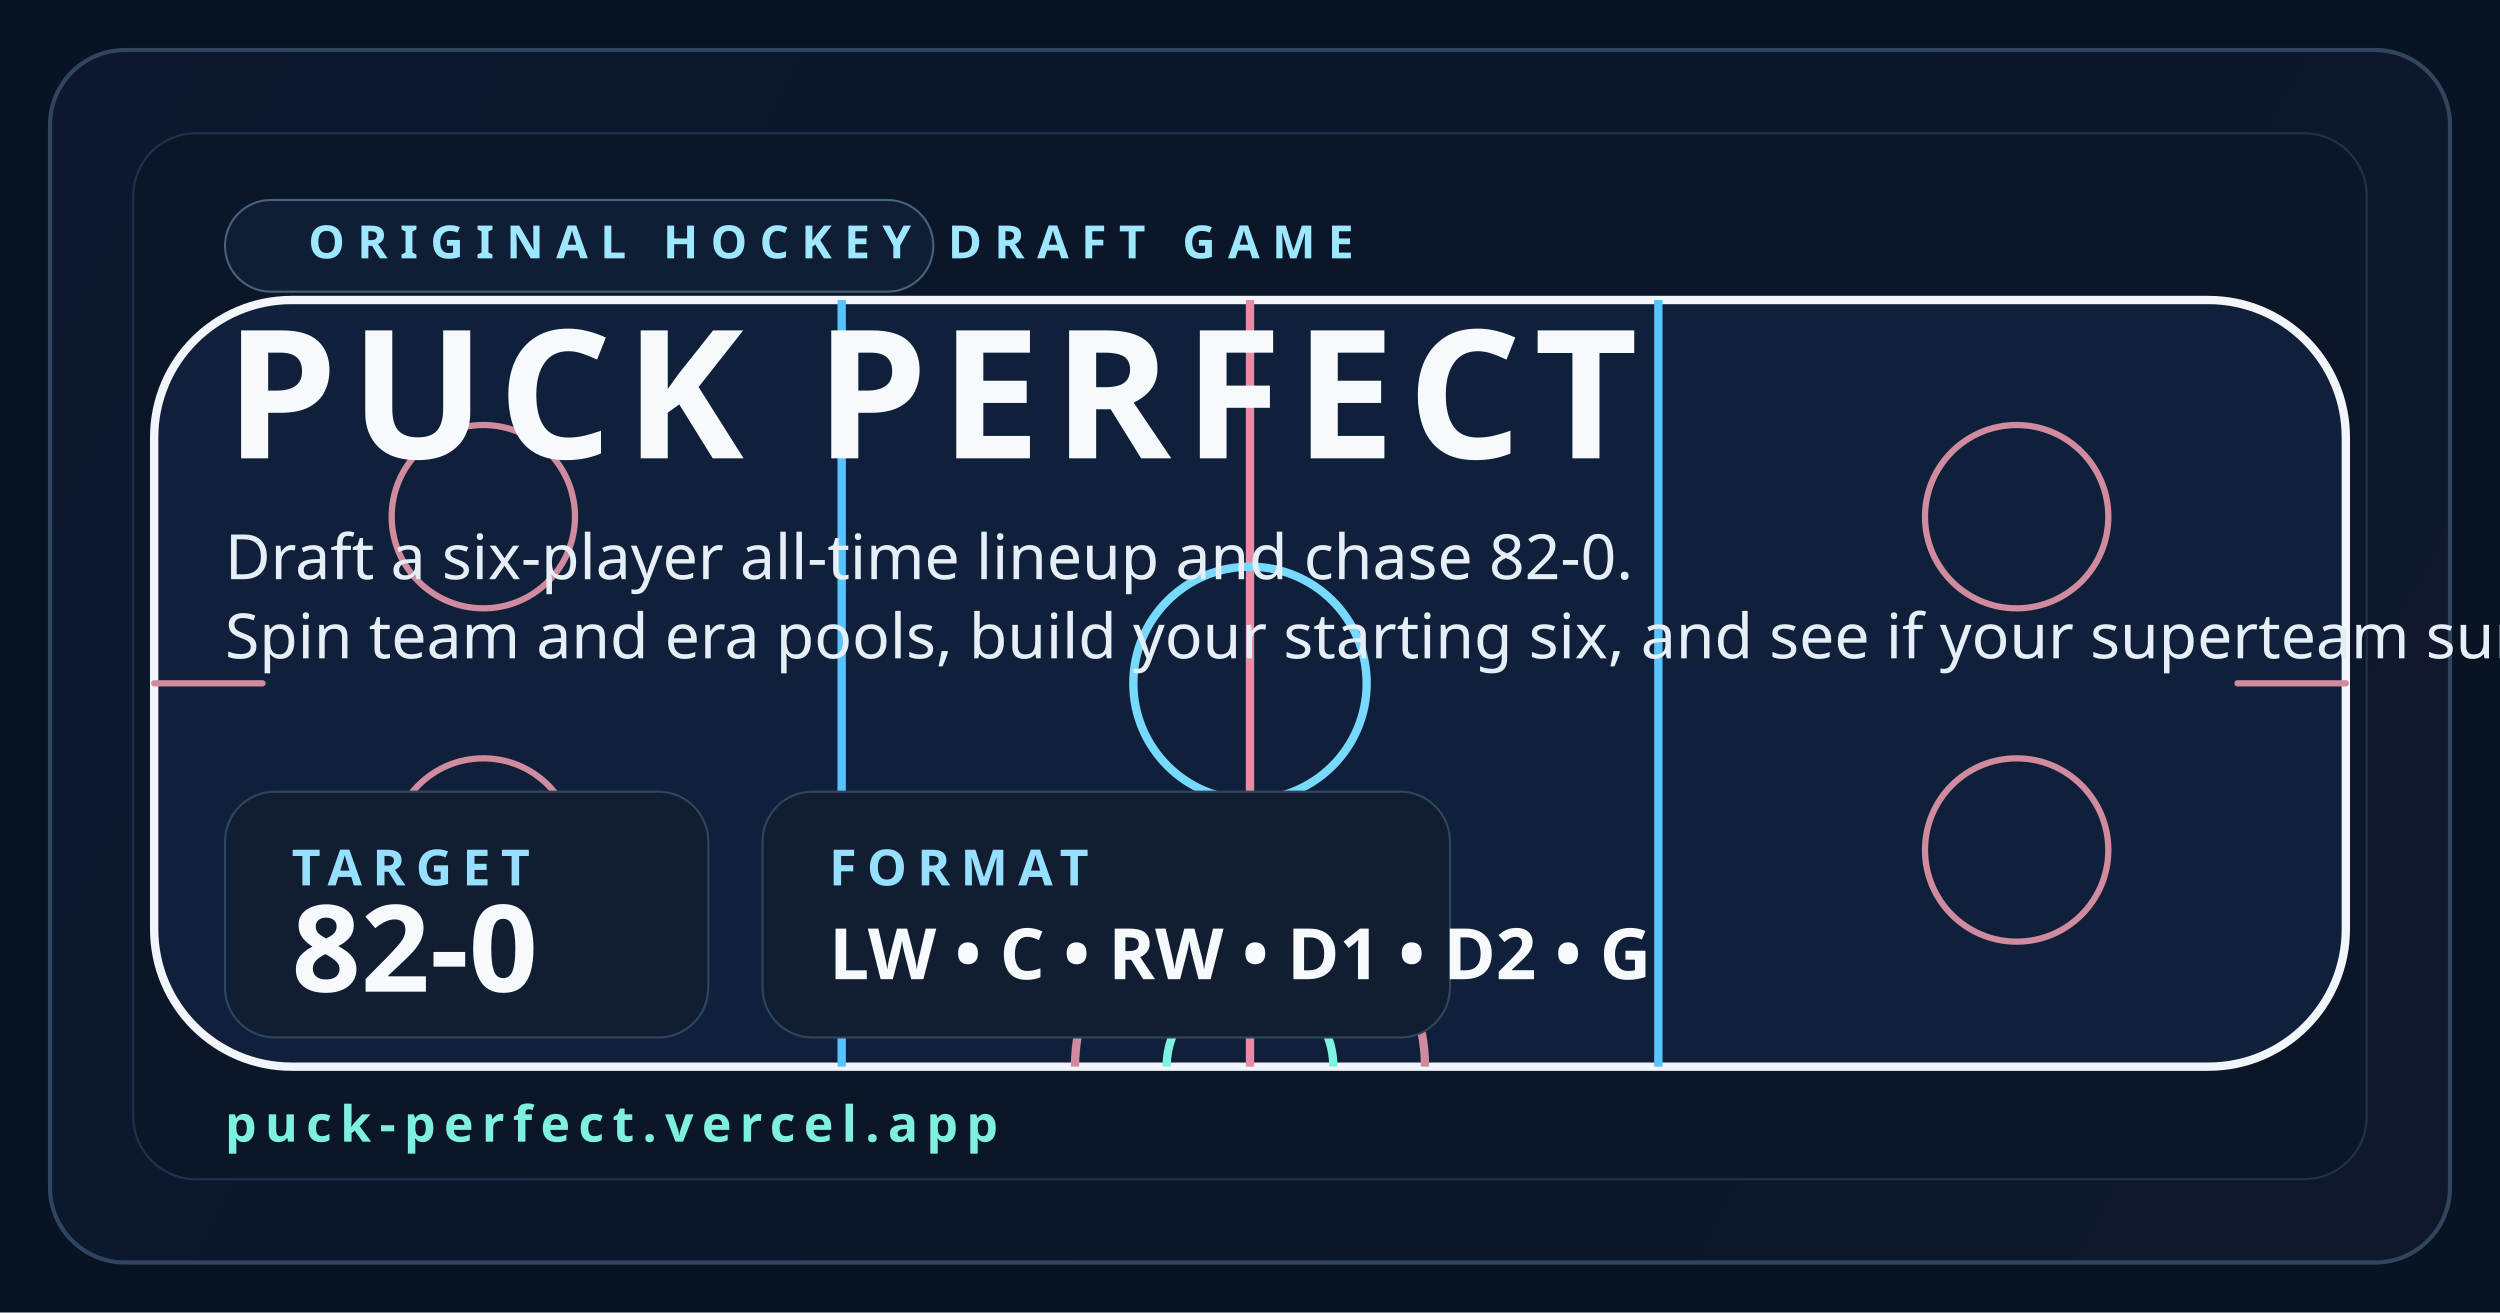
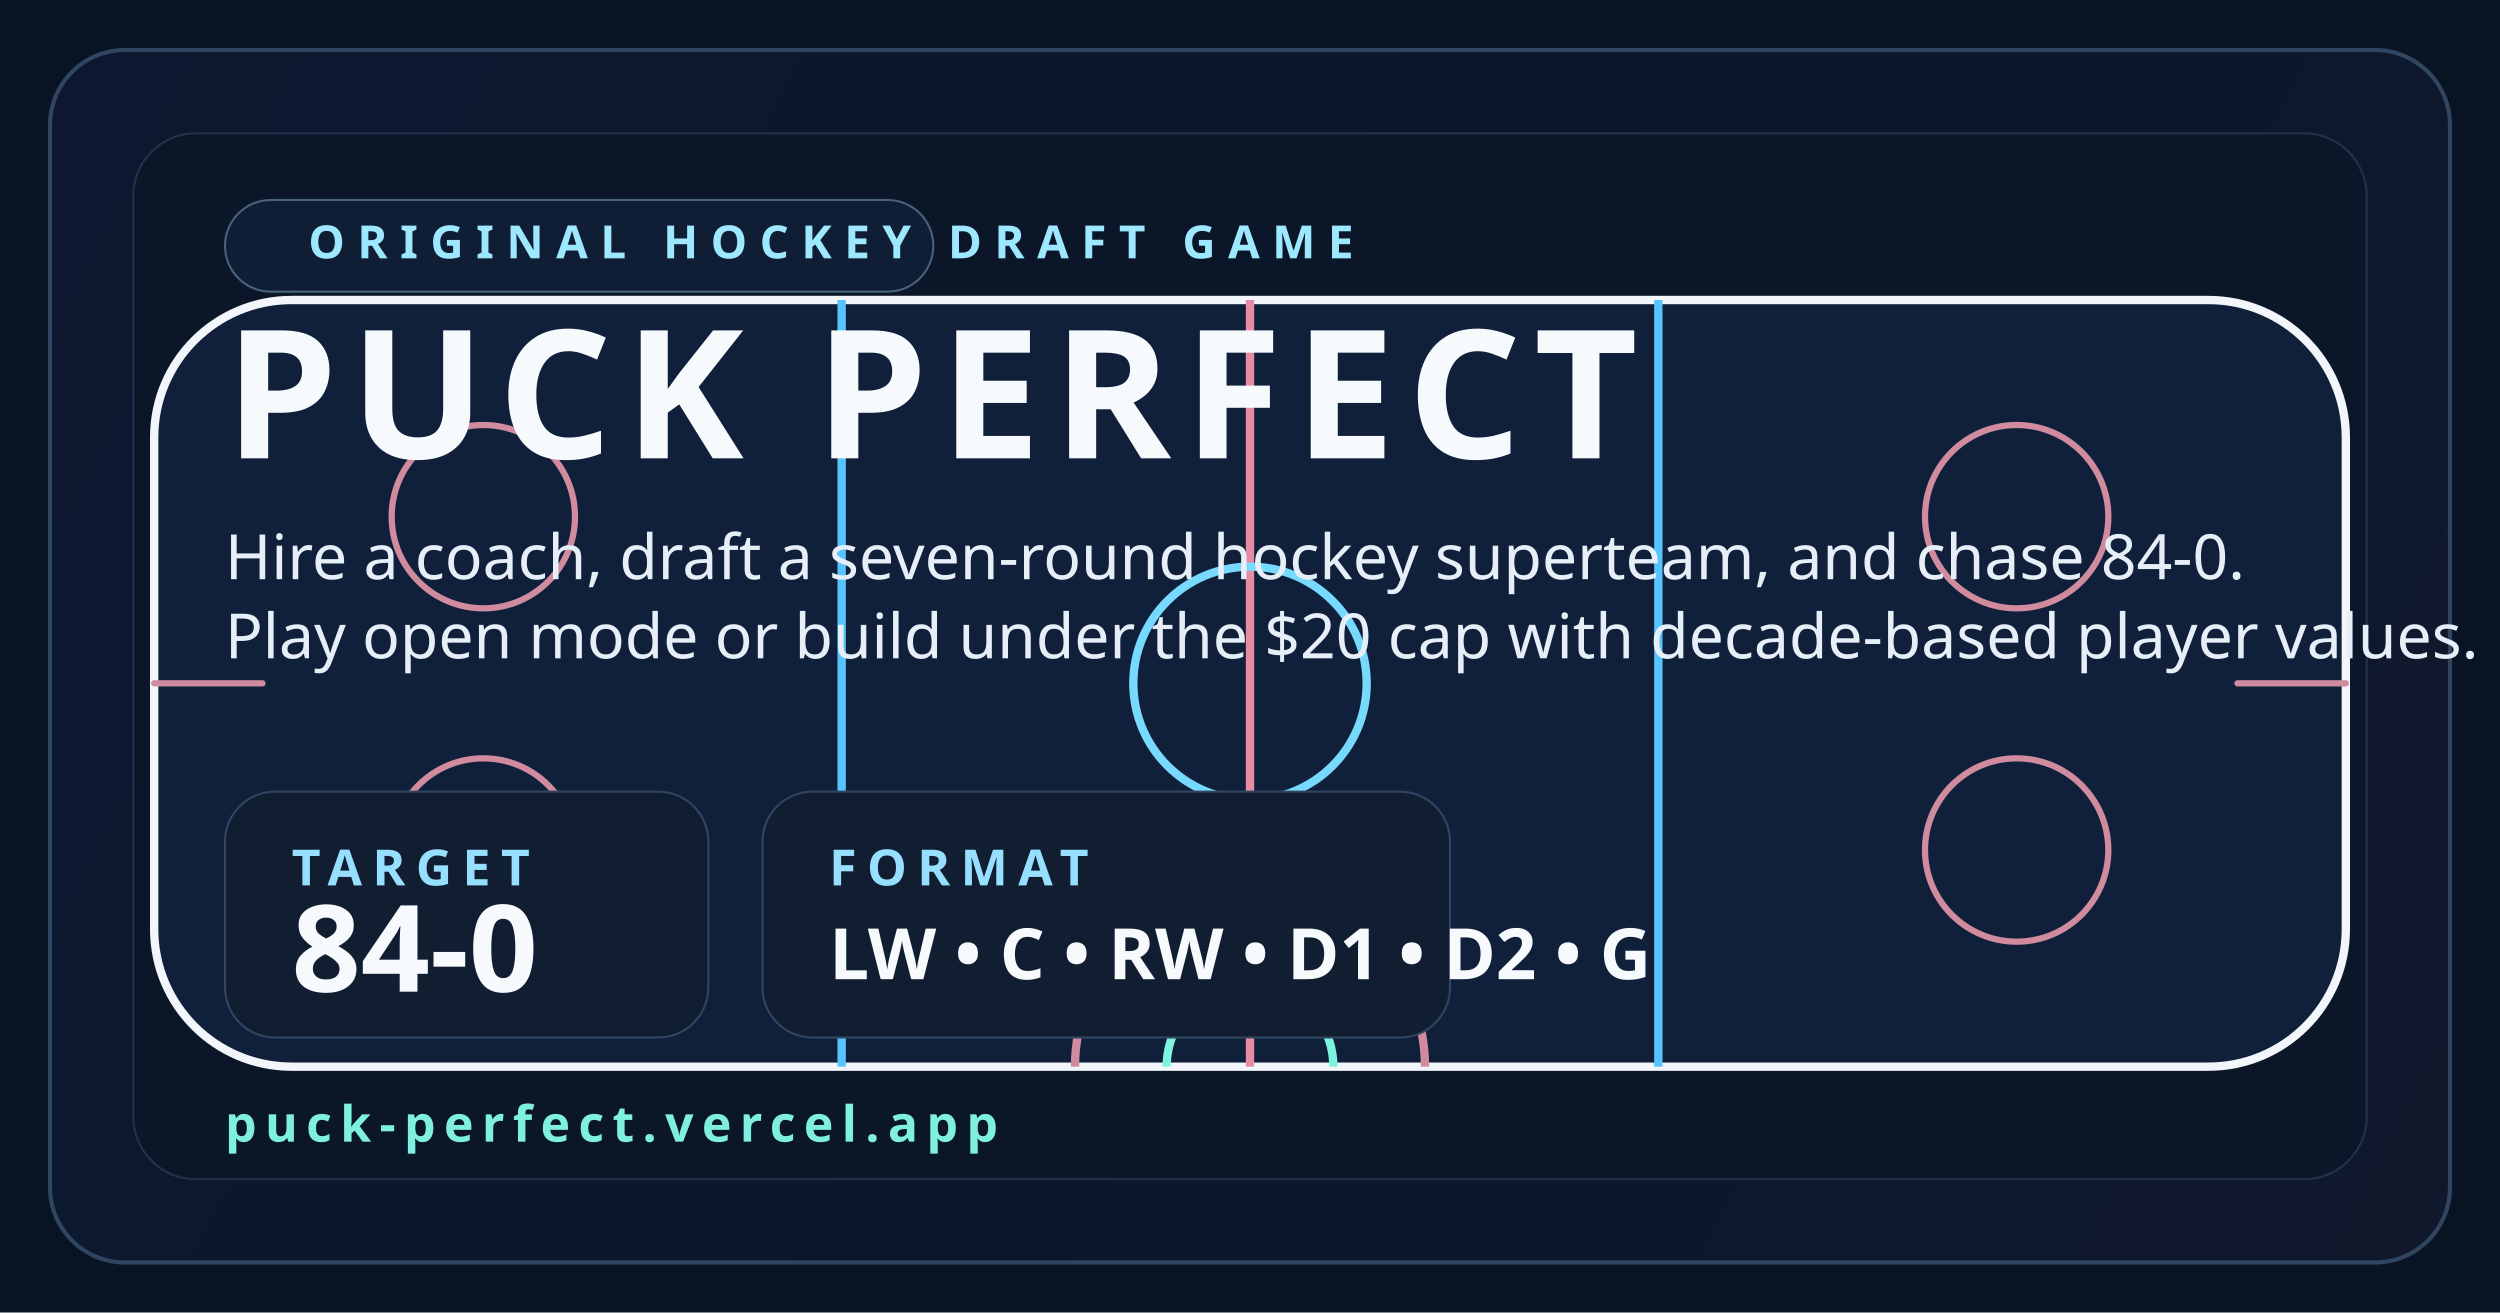
<svg xmlns="http://www.w3.org/2000/svg" width="1200" height="630" viewBox="0 0 1200 630" fill="none">
  <rect width="1200" height="630" fill="#081323" />
  <rect x="24" y="24" width="1152" height="582" rx="36" fill="url(#panel)" stroke="#30455F" stroke-width="2" />
  <rect x="64" y="64" width="1072" height="502" rx="30" fill="#0B1629" stroke="#20334B" />
  <path d="M140 144H1060C1096.45 144 1126 173.549 1126 210V446C1126 482.451 1096.45 512 1060 512H140C103.549 512 74 482.451 74 446V210C74 173.549 103.549 144 140 144Z" fill="#10203A" stroke="#F2F6FA" stroke-width="4" />
  <path d="M600 144V512" stroke="#E88CA5" stroke-width="4" />
  <path d="M404 144V512" stroke="#56C5FF" stroke-width="4" />
  <path d="M796 144V512" stroke="#56C5FF" stroke-width="4" />
  <circle cx="600" cy="328" r="56" stroke="#78D9FF" stroke-width="4" />
  <circle cx="232" cy="248" r="44" stroke="#D08B9F" stroke-width="3" />
  <circle cx="968" cy="248" r="44" stroke="#D08B9F" stroke-width="3" />
  <circle cx="232" cy="408" r="44" stroke="#D08B9F" stroke-width="3" />
  <circle cx="968" cy="408" r="44" stroke="#D08B9F" stroke-width="3" />
  <path d="M126 328H74" stroke="#D08B9F" stroke-width="3" stroke-linecap="round" />
  <path d="M1126 328H1074" stroke="#D08B9F" stroke-width="3" stroke-linecap="round" />
  <path d="M516 512C516 465.608 553.608 428 600 428C646.392 428 684 465.608 684 512" stroke="#D08B9F" stroke-width="4" />
  <path d="M560 512C560 489.909 577.909 472 600 472C622.091 472 640 489.909 640 512" stroke="#7EF4E0" stroke-width="4" />
  <rect x="108" y="96" width="340" height="44" rx="22" fill="#0F1E34" stroke="#49617B" />
  <text x="148" y="124" fill="#9EE8FF" font-size="22" font-family="Avenir Next, Segoe UI, sans-serif" font-weight="700" letter-spacing="6">ORIGINAL HOCKEY DRAFT GAME</text>
  <text x="108" y="220" fill="#F7FAFD" font-size="86" font-family="Avenir Next, Segoe UI, sans-serif" font-weight="800" letter-spacing="6">PUCK PERFECT</text>
-   <text x="108" y="278" fill="#E6EFF7" font-size="30" font-family="Avenir Next, Segoe UI, sans-serif" font-weight="500">Draft a six-player all-time lineup and chase 82-0.</text>
-   <text x="108" y="316" fill="#E6EFF7" font-size="30" font-family="Avenir Next, Segoe UI, sans-serif" font-weight="500">Spin team and era pools, build your starting six, and see if your superteam survives.</text>
+   <text x="108" y="278" fill="#E6EFF7" font-size="30" font-family="Avenir Next, Segoe UI, sans-serif" font-weight="500">Hire a coach, draft a seven-round hockey superteam, and chase 84-0.</text>
+   <text x="108" y="316" fill="#E6EFF7" font-size="30" font-family="Avenir Next, Segoe UI, sans-serif" font-weight="500">Play open mode or build under the $20 cap with decade-based player values.</text>
  <rect x="108" y="380" width="232" height="118" rx="24" fill="#111D31" stroke="#30455F" />
  <text x="140" y="425" fill="#96DFFF" font-size="24" font-family="Avenir Next, Segoe UI, sans-serif" font-weight="700" letter-spacing="5">TARGET</text>
-   <text x="140" y="476" fill="#F7FAFD" font-size="58" font-family="Avenir Next, Segoe UI, sans-serif" font-weight="800">82-0</text>
+   <text x="140" y="476" fill="#F7FAFD" font-size="58" font-family="Avenir Next, Segoe UI, sans-serif" font-weight="800">84-0</text>
  <rect x="366" y="380" width="330" height="118" rx="24" fill="#111D31" stroke="#30455F" />
  <text x="398" y="425" fill="#96DFFF" font-size="24" font-family="Avenir Next, Segoe UI, sans-serif" font-weight="700" letter-spacing="5">FORMAT</text>
  <text x="398" y="470" fill="#F7FAFD" font-size="34" font-family="Avenir Next, Segoe UI, sans-serif" font-weight="700">LW • C • RW • D1 • D2 • G</text>
  <text x="108" y="548" fill="#7FEFE0" font-size="24" font-family="Avenir Next, Segoe UI, sans-serif" font-weight="700" letter-spacing="4">puck-perfect.vercel.app</text>
  <defs>
    <linearGradient id="panel" x1="24" y1="24" x2="1176" y2="606" gradientUnits="userSpaceOnUse">
      <stop stop-color="#0D1830" />
      <stop offset="0.5" stop-color="#0A172B" />
      <stop offset="1" stop-color="#10182C" />
    </linearGradient>
  </defs>
</svg>
